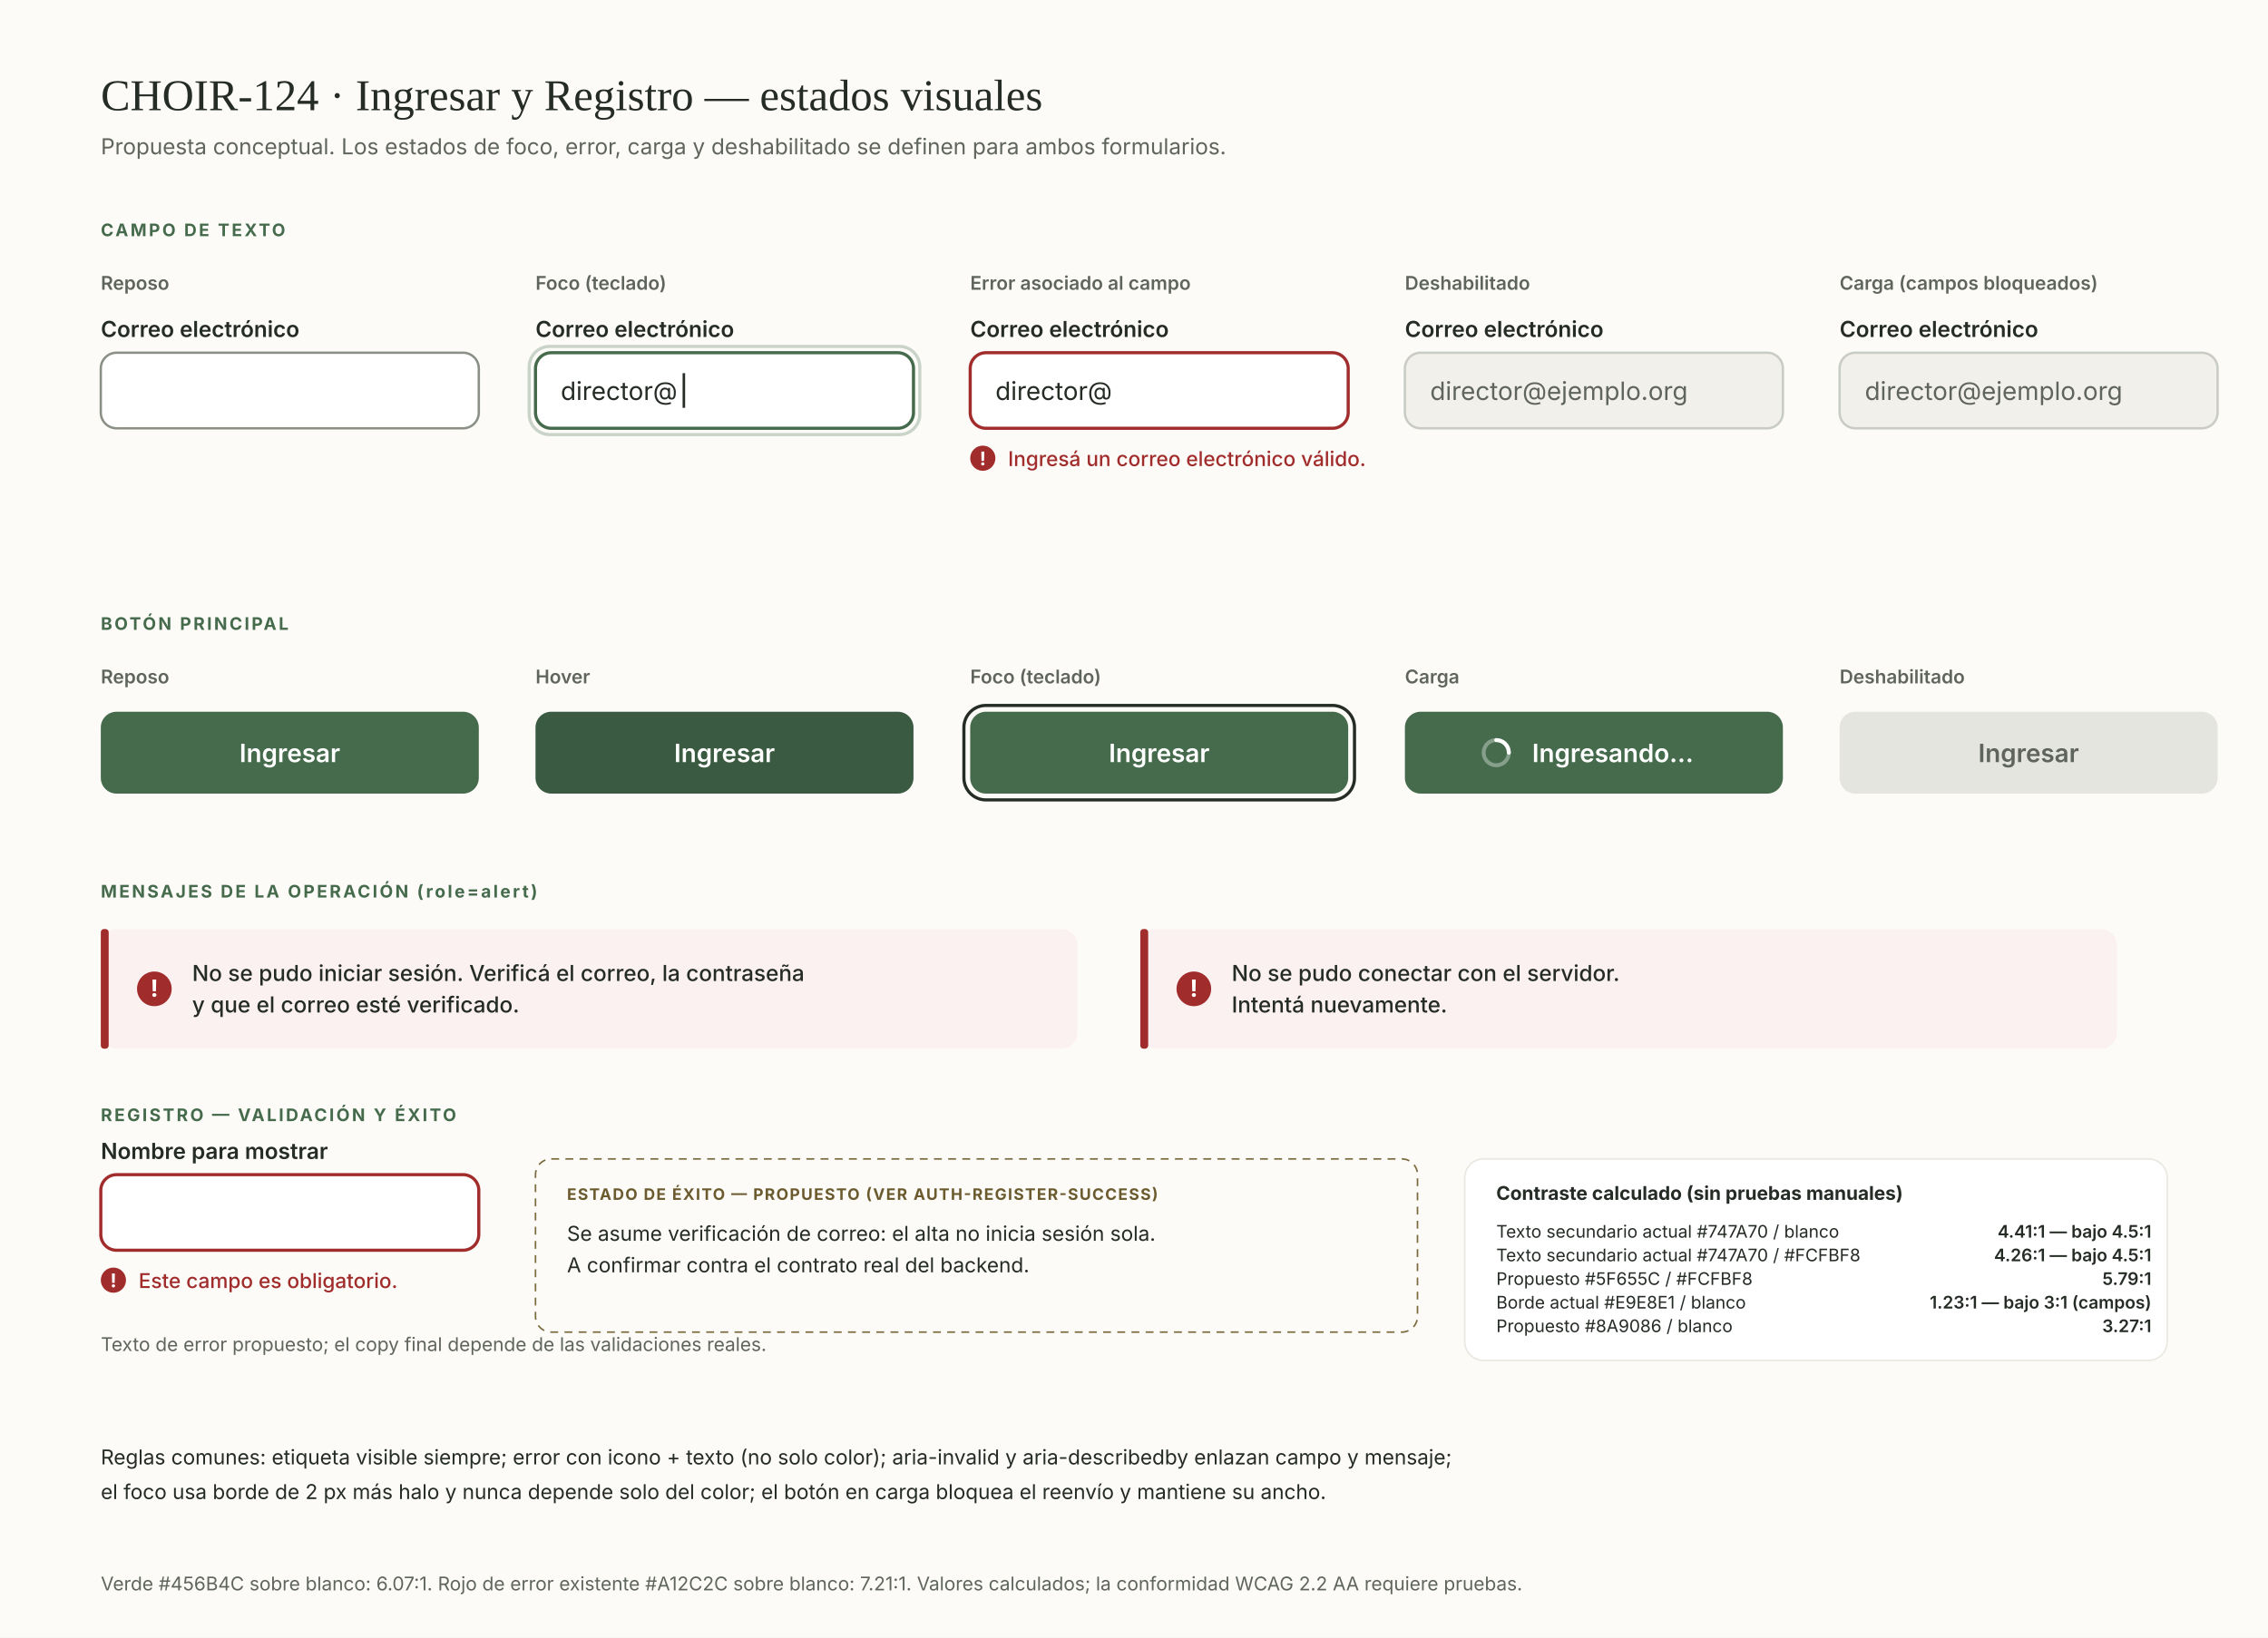
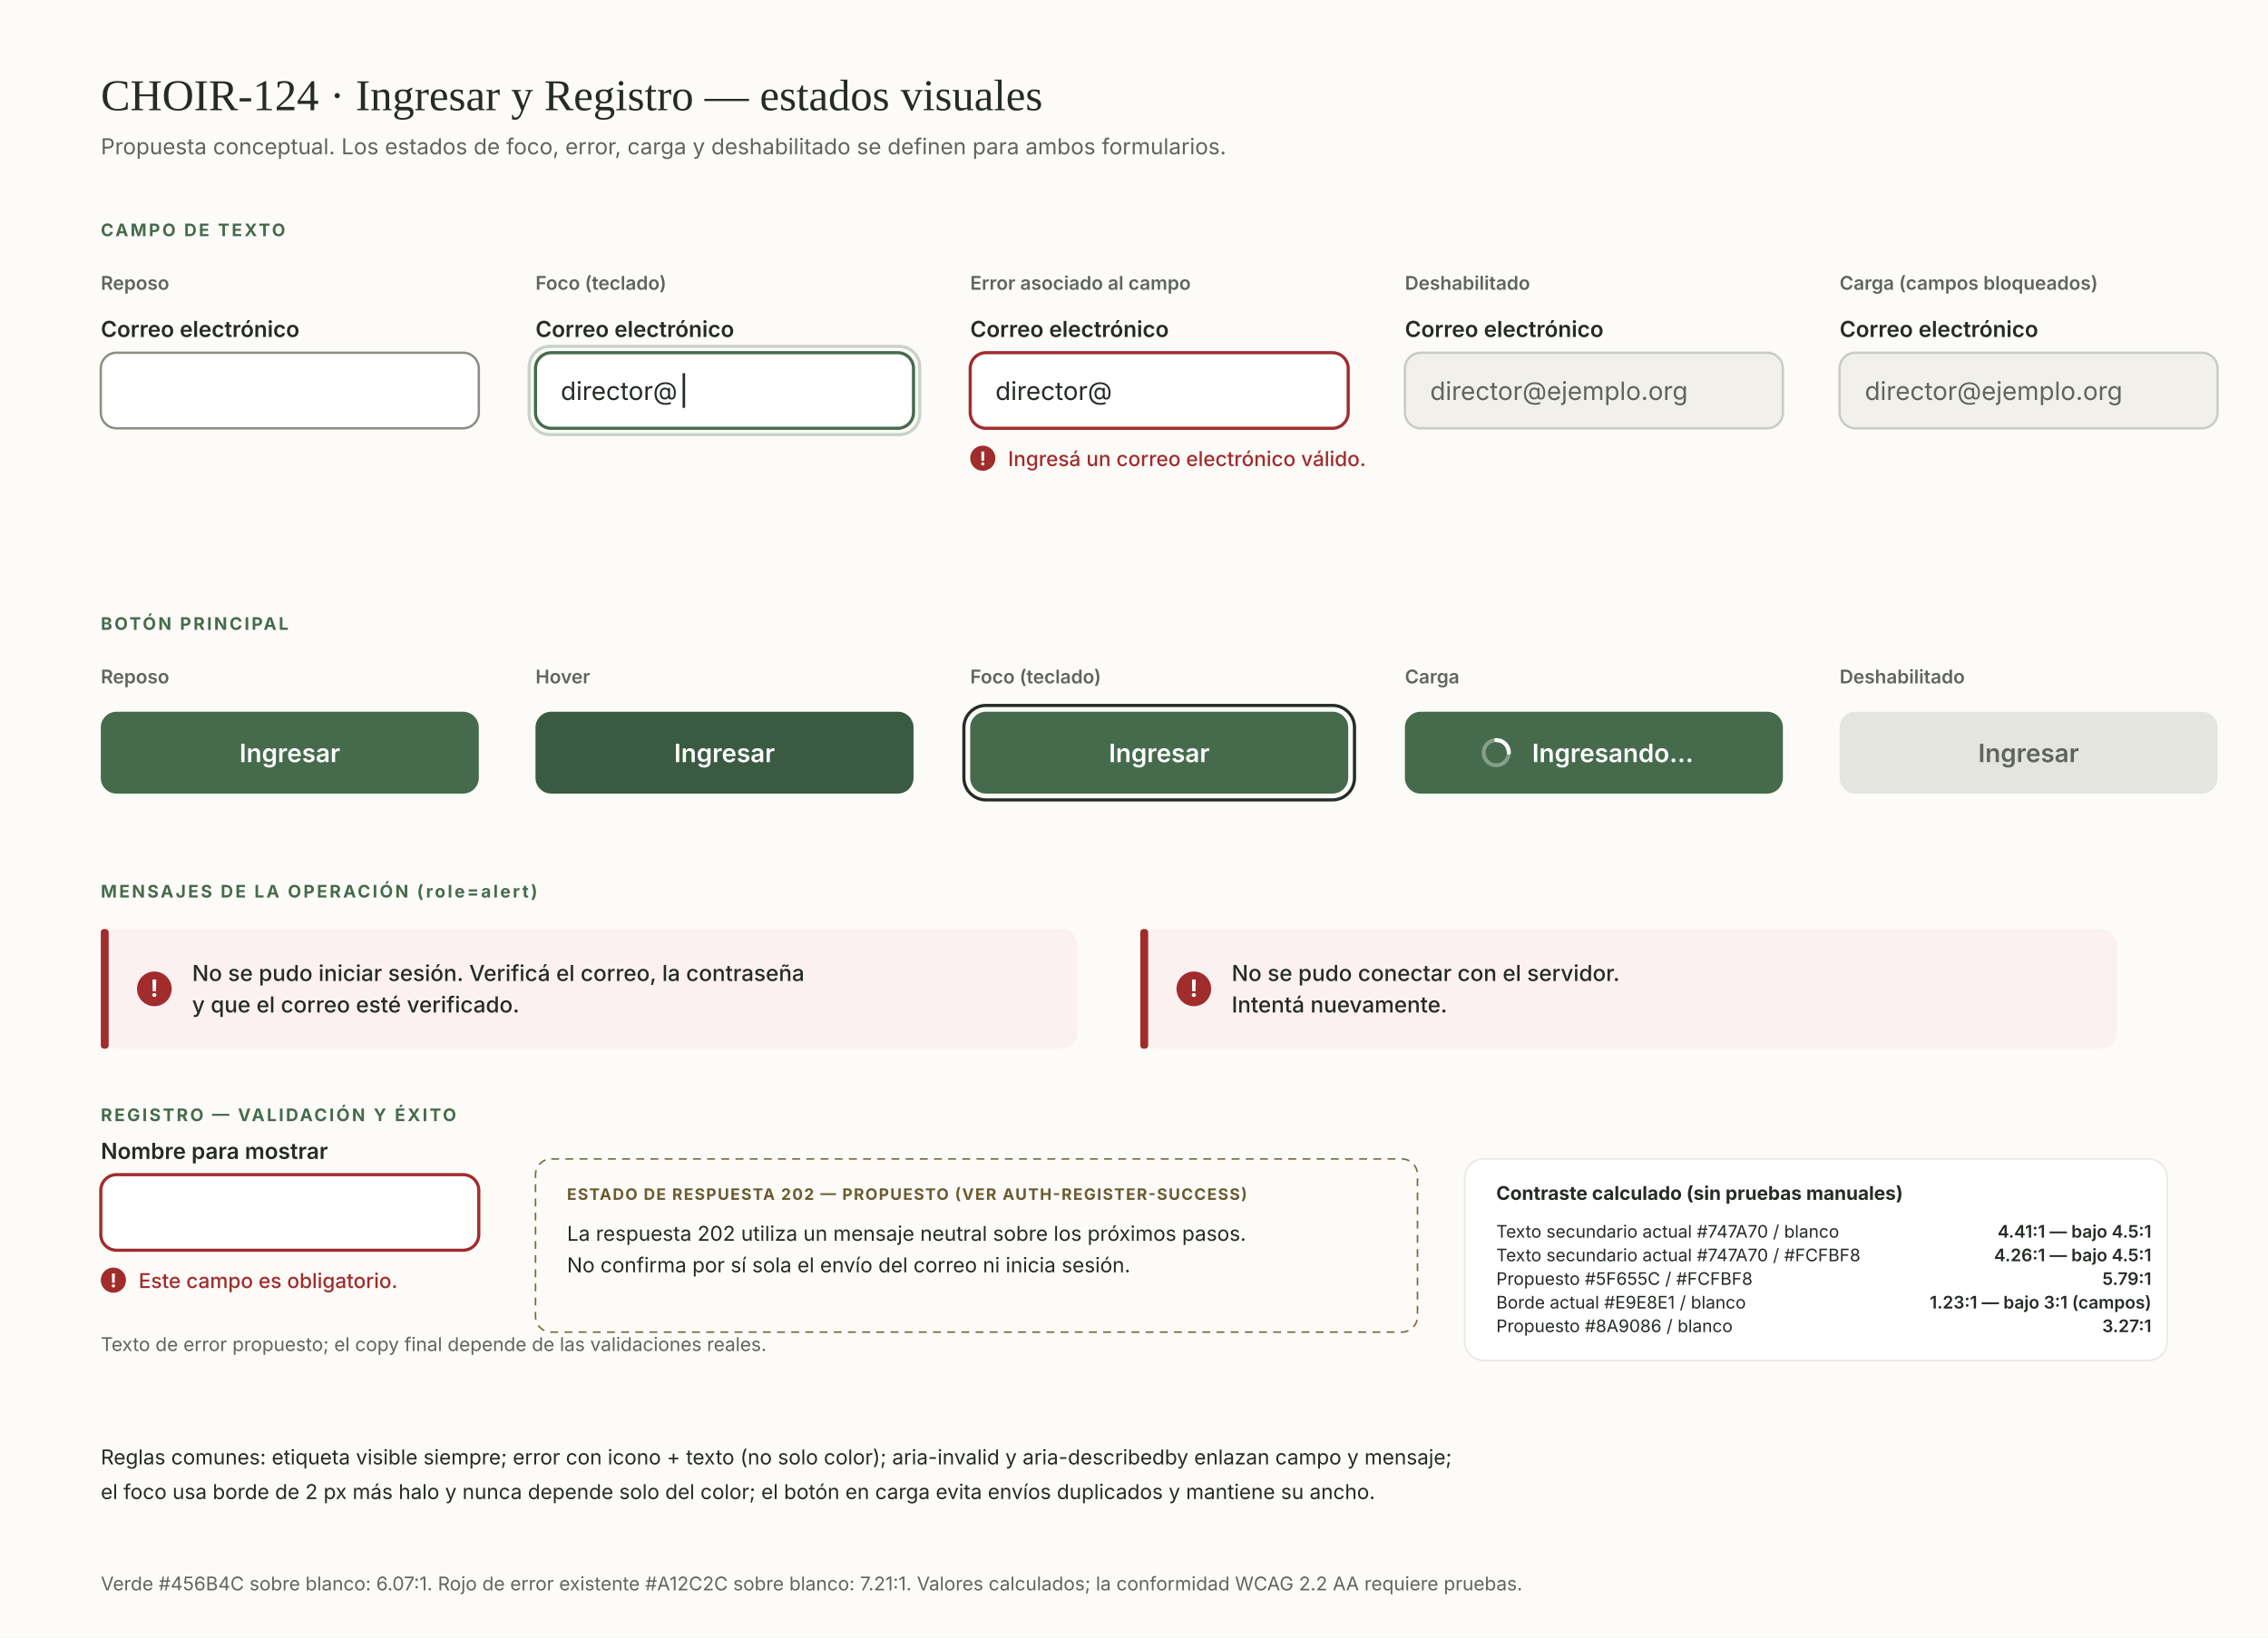
<svg xmlns="http://www.w3.org/2000/svg" viewBox="0 0 1440 1040" width="1440" height="1040" role="img" aria-labelledby="t d">
  <rect x="0" y="0" width="1440" height="1040" rx="0" fill="#FCFBF8" stroke="none" stroke-width="1" />
  <text x="64" y="70" font-family="Georgia, 'Times New Roman', 'Liberation Serif', serif" font-size="28" font-weight="400" fill="#252B25" text-anchor="start" letter-spacing="0">CHOIR-124 · Ingresar y Registro — estados visuales</text>
  <text x="64" y="98" font-family="Inter, 'Helvetica Neue', Arial, 'Liberation Sans', sans-serif" font-size="14" font-weight="400" fill="#5F655C" text-anchor="start" letter-spacing="0">Propuesta conceptual. Los estados de foco, error, carga y deshabilitado se definen para ambos formularios.</text>
  <text x="64" y="150" font-family="Inter, 'Helvetica Neue', Arial, 'Liberation Sans', sans-serif" font-size="11" font-weight="700" fill="#456B4C" text-anchor="start" letter-spacing="1.4">CAMPO DE TEXTO</text>
  <text x="64" y="184" font-family="Inter, 'Helvetica Neue', Arial, 'Liberation Sans', sans-serif" font-size="12" font-weight="600" fill="#5F655C" text-anchor="start" letter-spacing="0">Reposo</text>
  <text x="64" y="214" font-family="Inter, 'Helvetica Neue', Arial, 'Liberation Sans', sans-serif" font-size="14" font-weight="600" fill="#252B25" text-anchor="start" letter-spacing="0">Correo electrónico</text>
  <rect x="64" y="224" width="240" height="48" rx="10" fill="#FFFFFF" stroke="#8A9086" stroke-width="1.5" />
  <text x="340" y="184" font-family="Inter, 'Helvetica Neue', Arial, 'Liberation Sans', sans-serif" font-size="12" font-weight="600" fill="#5F655C" text-anchor="start" letter-spacing="0">Foco (teclado)</text>
  <text x="340" y="214" font-family="Inter, 'Helvetica Neue', Arial, 'Liberation Sans', sans-serif" font-size="14" font-weight="600" fill="#252B25" text-anchor="start" letter-spacing="0">Correo electrónico</text>
  <rect x="336" y="220" width="248" height="56" rx="13" fill="none" stroke="#456B4C" stroke-width="2" opacity=".28" />
  <rect x="340" y="224" width="240" height="48" rx="10" fill="#FFFFFF" stroke="#456B4C" stroke-width="2" />
  <text x="356" y="254" font-family="Inter, 'Helvetica Neue', Arial, 'Liberation Sans', sans-serif" font-size="16" font-weight="400" fill="#252B25" text-anchor="start" letter-spacing="0">director@</text>
  <rect x="433.4" y="237" width="1.6" height="22" rx="0" fill="#252B25" stroke="none" stroke-width="1" />
  <text x="616" y="184" font-family="Inter, 'Helvetica Neue', Arial, 'Liberation Sans', sans-serif" font-size="12" font-weight="600" fill="#5F655C" text-anchor="start" letter-spacing="0">Error asociado al campo</text>
  <text x="616" y="214" font-family="Inter, 'Helvetica Neue', Arial, 'Liberation Sans', sans-serif" font-size="14" font-weight="600" fill="#252B25" text-anchor="start" letter-spacing="0">Correo electrónico</text>
  <rect x="616" y="224" width="240" height="48" rx="10" fill="#FFFFFF" stroke="#A12C2C" stroke-width="2" />
  <text x="632" y="254" font-family="Inter, 'Helvetica Neue', Arial, 'Liberation Sans', sans-serif" font-size="16" font-weight="400" fill="#252B25" text-anchor="start" letter-spacing="0">director@</text>
  <circle cx="624" cy="291" r="8" fill="#A12C2C" />
  <text x="624" y="295.5" font-family="Inter, 'Helvetica Neue', Arial, 'Liberation Sans', sans-serif" font-size="12" font-weight="700" fill="#FFFFFF" text-anchor="middle" letter-spacing="0">!</text>
  <text x="640" y="296" font-family="Inter, 'Helvetica Neue', Arial, 'Liberation Sans', sans-serif" font-size="13" font-weight="500" fill="#A12C2C" text-anchor="start" letter-spacing="0">Ingresá un correo electrónico válido.</text>
  <text x="892" y="184" font-family="Inter, 'Helvetica Neue', Arial, 'Liberation Sans', sans-serif" font-size="12" font-weight="600" fill="#5F655C" text-anchor="start" letter-spacing="0">Deshabilitado</text>
  <text x="892" y="214" font-family="Inter, 'Helvetica Neue', Arial, 'Liberation Sans', sans-serif" font-size="14" font-weight="600" fill="#252B25" text-anchor="start" letter-spacing="0">Correo electrónico</text>
  <rect x="892" y="224" width="240" height="48" rx="10" fill="#F1F0EA" stroke="#C9CCC4" stroke-width="1.5" />
  <text x="908" y="254" font-family="Inter, 'Helvetica Neue', Arial, 'Liberation Sans', sans-serif" font-size="16" font-weight="400" fill="#5F655C" text-anchor="start" letter-spacing="0">director@ejemplo.org</text>
  <text x="1168" y="184" font-family="Inter, 'Helvetica Neue', Arial, 'Liberation Sans', sans-serif" font-size="12" font-weight="600" fill="#5F655C" text-anchor="start" letter-spacing="0">Carga (campos bloqueados)</text>
  <text x="1168" y="214" font-family="Inter, 'Helvetica Neue', Arial, 'Liberation Sans', sans-serif" font-size="14" font-weight="600" fill="#252B25" text-anchor="start" letter-spacing="0">Correo electrónico</text>
  <rect x="1168" y="224" width="240" height="48" rx="10" fill="#F1F0EA" stroke="#C9CCC4" stroke-width="1.5" />
  <text x="1184" y="254" font-family="Inter, 'Helvetica Neue', Arial, 'Liberation Sans', sans-serif" font-size="16" font-weight="400" fill="#5F655C" text-anchor="start" letter-spacing="0">director@ejemplo.org</text>
  <text x="64" y="400" font-family="Inter, 'Helvetica Neue', Arial, 'Liberation Sans', sans-serif" font-size="11" font-weight="700" fill="#456B4C" text-anchor="start" letter-spacing="1.4">BOTÓN PRINCIPAL</text>
  <text x="64" y="434" font-family="Inter, 'Helvetica Neue', Arial, 'Liberation Sans', sans-serif" font-size="12" font-weight="600" fill="#5F655C" text-anchor="start" letter-spacing="0">Reposo</text>
  <rect x="64" y="452" width="240" height="52" rx="10" fill="#456B4C" stroke="none" stroke-width="0" />
  <text x="184.0" y="484.0" font-family="Inter, 'Helvetica Neue', Arial, 'Liberation Sans', sans-serif" font-size="16" font-weight="600" fill="#FFFFFF" text-anchor="middle" letter-spacing="0">Ingresar</text>
  <text x="340" y="434" font-family="Inter, 'Helvetica Neue', Arial, 'Liberation Sans', sans-serif" font-size="12" font-weight="600" fill="#5F655C" text-anchor="start" letter-spacing="0">Hover</text>
  <rect x="340" y="452" width="240" height="52" rx="10" fill="#3A5B41" stroke="none" stroke-width="0" />
  <text x="460.0" y="484.0" font-family="Inter, 'Helvetica Neue', Arial, 'Liberation Sans', sans-serif" font-size="16" font-weight="600" fill="#FFFFFF" text-anchor="middle" letter-spacing="0">Ingresar</text>
  <text x="616" y="434" font-family="Inter, 'Helvetica Neue', Arial, 'Liberation Sans', sans-serif" font-size="12" font-weight="600" fill="#5F655C" text-anchor="start" letter-spacing="0">Foco (teclado)</text>
  <rect x="612" y="448" width="248" height="60" rx="14" fill="none" stroke="#252B25" stroke-width="2" />
  <rect x="616" y="452" width="240" height="52" rx="10" fill="#456B4C" stroke="none" stroke-width="0" />
  <text x="736.0" y="484.0" font-family="Inter, 'Helvetica Neue', Arial, 'Liberation Sans', sans-serif" font-size="16" font-weight="600" fill="#FFFFFF" text-anchor="middle" letter-spacing="0">Ingresar</text>
  <text x="892" y="434" font-family="Inter, 'Helvetica Neue', Arial, 'Liberation Sans', sans-serif" font-size="12" font-weight="600" fill="#5F655C" text-anchor="start" letter-spacing="0">Carga</text>
  <rect x="892" y="452" width="240" height="52" rx="10" fill="#456B4C" stroke="none" stroke-width="0" />
  <circle cx="950.0" cy="478.0" r="8" fill="none" stroke="#FFFFFF" stroke-width="2.5" opacity=".35" />
  <path d="M950.0 470.0 A8 8 0 0 1 958.0 478.0" fill="none" stroke="#FFFFFF" stroke-width="2.5" stroke-linecap="round" />
  <text x="1024.0" y="484.0" font-family="Inter, 'Helvetica Neue', Arial, 'Liberation Sans', sans-serif" font-size="16" font-weight="600" fill="#FFFFFF" text-anchor="middle" letter-spacing="0">Ingresando…</text>
  <text x="1168" y="434" font-family="Inter, 'Helvetica Neue', Arial, 'Liberation Sans', sans-serif" font-size="12" font-weight="600" fill="#5F655C" text-anchor="start" letter-spacing="0">Deshabilitado</text>
  <rect x="1168" y="452" width="240" height="52" rx="10" fill="#E4E5DE" stroke="none" stroke-width="0" />
  <text x="1288.0" y="484.0" font-family="Inter, 'Helvetica Neue', Arial, 'Liberation Sans', sans-serif" font-size="16" font-weight="600" fill="#5F655C" text-anchor="middle" letter-spacing="0">Ingresar</text>
  <text x="64" y="570" font-family="Inter, 'Helvetica Neue', Arial, 'Liberation Sans', sans-serif" font-size="11" font-weight="700" fill="#456B4C" text-anchor="start" letter-spacing="1.4">MENSAJES DE LA OPERACIÓN (role=alert)</text>
  <rect x="64" y="590" width="620" height="76" rx="10" fill="#FBF1F1" stroke="none" stroke-width="0" />
  <rect x="64" y="590" width="5" height="76" rx="2" fill="#A12C2C" stroke="none" stroke-width="0" />
  <circle cx="98" cy="628" r="11" fill="#A12C2C" />
  <text x="98" y="633" font-family="Inter, 'Helvetica Neue', Arial, 'Liberation Sans', sans-serif" font-size="15" font-weight="700" fill="#FFFFFF" text-anchor="middle" letter-spacing="0">!</text>
  <text x="122" y="623" font-family="Inter, 'Helvetica Neue', Arial, 'Liberation Sans', sans-serif" font-size="14" font-weight="500" fill="#252B25" text-anchor="start" letter-spacing="0">No se pudo iniciar sesión. Verificá el correo, la contraseña</text>
  <text x="122" y="643" font-family="Inter, 'Helvetica Neue', Arial, 'Liberation Sans', sans-serif" font-size="14" font-weight="500" fill="#252B25" text-anchor="start" letter-spacing="0">y que el correo esté verificado.</text>
  <rect x="724" y="590" width="620" height="76" rx="10" fill="#FBF1F1" stroke="none" stroke-width="0" />
  <rect x="724" y="590" width="5" height="76" rx="2" fill="#A12C2C" stroke="none" stroke-width="0" />
  <circle cx="758" cy="628" r="11" fill="#A12C2C" />
  <text x="758" y="633" font-family="Inter, 'Helvetica Neue', Arial, 'Liberation Sans', sans-serif" font-size="15" font-weight="700" fill="#FFFFFF" text-anchor="middle" letter-spacing="0">!</text>
  <text x="782" y="623" font-family="Inter, 'Helvetica Neue', Arial, 'Liberation Sans', sans-serif" font-size="14" font-weight="500" fill="#252B25" text-anchor="start" letter-spacing="0">No se pudo conectar con el servidor.</text>
  <text x="782" y="643" font-family="Inter, 'Helvetica Neue', Arial, 'Liberation Sans', sans-serif" font-size="14" font-weight="500" fill="#252B25" text-anchor="start" letter-spacing="0">Intentá nuevamente.</text>
  <text x="64" y="712" font-family="Inter, 'Helvetica Neue', Arial, 'Liberation Sans', sans-serif" font-size="11" font-weight="700" fill="#456B4C" text-anchor="start" letter-spacing="1.4">REGISTRO — VALIDACIÓN Y ÉXITO</text>
  <text x="64" y="736" font-family="Inter, 'Helvetica Neue', Arial, 'Liberation Sans', sans-serif" font-size="14" font-weight="600" fill="#252B25" text-anchor="start" letter-spacing="0">Nombre para mostrar</text>
  <rect x="64" y="746" width="240" height="48" rx="10" fill="#FFFFFF" stroke="#A12C2C" stroke-width="2" />
  <circle cx="72" cy="813" r="8" fill="#A12C2C" />
  <text x="72" y="817.5" font-family="Inter, 'Helvetica Neue', Arial, 'Liberation Sans', sans-serif" font-size="12" font-weight="700" fill="#FFFFFF" text-anchor="middle" letter-spacing="0">!</text>
  <text x="88" y="818" font-family="Inter, 'Helvetica Neue', Arial, 'Liberation Sans', sans-serif" font-size="13" font-weight="500" fill="#A12C2C" text-anchor="start" letter-spacing="0">Este campo es obligatorio.</text>
  <text x="64" y="858" font-family="Inter, 'Helvetica Neue', Arial, 'Liberation Sans', sans-serif" font-size="12" font-weight="400" fill="#5F655C" text-anchor="start" letter-spacing="0">Texto de error propuesto; el copy final depende de las validaciones reales.</text>
  <rect x="340" y="736" width="560" height="110" rx="10" fill="none" stroke="#7A6A3E" stroke-width="1" stroke-dasharray="5 4" />
-   <text x="360" y="762" font-family="Inter, 'Helvetica Neue', Arial, 'Liberation Sans', sans-serif" font-size="10" font-weight="700" fill="#6B5A2E" text-anchor="start" letter-spacing="0.8">ESTADO DE ÉXITO — PROPUESTO (VER AUTH-REGISTER-SUCCESS)</text>
-   <text x="360" y="788" font-family="Inter, 'Helvetica Neue', Arial, 'Liberation Sans', sans-serif" font-size="13" font-weight="400" fill="#252B25" text-anchor="start" letter-spacing="0">Se asume verificación de correo: el alta no inicia sesión sola.</text>
-   <text x="360" y="808" font-family="Inter, 'Helvetica Neue', Arial, 'Liberation Sans', sans-serif" font-size="13" font-weight="400" fill="#252B25" text-anchor="start" letter-spacing="0">A confirmar contra el contrato real del backend.</text>
+   <text x="360" y="762" font-family="Inter, 'Helvetica Neue', Arial, 'Liberation Sans', sans-serif" font-size="10" font-weight="700" fill="#6B5A2E" text-anchor="start" letter-spacing="0.8">ESTADO DE RESPUESTA 202 — PROPUESTO (VER AUTH-REGISTER-SUCCESS)</text>
+   <text x="360" y="788" font-family="Inter, 'Helvetica Neue', Arial, 'Liberation Sans', sans-serif" font-size="13" font-weight="400" fill="#252B25" text-anchor="start" letter-spacing="0">La respuesta 202 utiliza un mensaje neutral sobre los próximos pasos.</text>
+   <text x="360" y="808" font-family="Inter, 'Helvetica Neue', Arial, 'Liberation Sans', sans-serif" font-size="13" font-weight="400" fill="#252B25" text-anchor="start" letter-spacing="0">No confirma por sí sola el envío del correo ni inicia sesión.</text>
  <rect x="930" y="736" width="446" height="128" rx="12" fill="#FFFFFF" stroke="#E9E8E1" stroke-width="1" />
  <text x="950" y="762" font-family="Inter, 'Helvetica Neue', Arial, 'Liberation Sans', sans-serif" font-size="12" font-weight="700" fill="#252B25" text-anchor="start" letter-spacing="0">Contraste calculado (sin pruebas manuales)</text>
  <text x="950" y="786" font-family="Inter, 'Helvetica Neue', Arial, 'Liberation Sans', sans-serif" font-size="11" font-weight="400" fill="#252B25" text-anchor="start" letter-spacing="0">Texto secundario actual #747A70 / blanco</text>
  <text x="1366" y="786" font-family="Inter, 'Helvetica Neue', Arial, 'Liberation Sans', sans-serif" font-size="11" font-weight="600" fill="#252B25" text-anchor="end" letter-spacing="0">4.41:1 — bajo 4.5:1</text>
  <text x="950" y="801" font-family="Inter, 'Helvetica Neue', Arial, 'Liberation Sans', sans-serif" font-size="11" font-weight="400" fill="#252B25" text-anchor="start" letter-spacing="0">Texto secundario actual #747A70 / #FCFBF8</text>
  <text x="1366" y="801" font-family="Inter, 'Helvetica Neue', Arial, 'Liberation Sans', sans-serif" font-size="11" font-weight="600" fill="#252B25" text-anchor="end" letter-spacing="0">4.26:1 — bajo 4.5:1</text>
  <text x="950" y="816" font-family="Inter, 'Helvetica Neue', Arial, 'Liberation Sans', sans-serif" font-size="11" font-weight="400" fill="#252B25" text-anchor="start" letter-spacing="0">Propuesto #5F655C / #FCFBF8</text>
  <text x="1366" y="816" font-family="Inter, 'Helvetica Neue', Arial, 'Liberation Sans', sans-serif" font-size="11" font-weight="600" fill="#252B25" text-anchor="end" letter-spacing="0">5.79:1</text>
  <text x="950" y="831" font-family="Inter, 'Helvetica Neue', Arial, 'Liberation Sans', sans-serif" font-size="11" font-weight="400" fill="#252B25" text-anchor="start" letter-spacing="0">Borde actual #E9E8E1 / blanco</text>
  <text x="1366" y="831" font-family="Inter, 'Helvetica Neue', Arial, 'Liberation Sans', sans-serif" font-size="11" font-weight="600" fill="#252B25" text-anchor="end" letter-spacing="0">1.23:1 — bajo 3:1 (campos)</text>
  <text x="950" y="846" font-family="Inter, 'Helvetica Neue', Arial, 'Liberation Sans', sans-serif" font-size="11" font-weight="400" fill="#252B25" text-anchor="start" letter-spacing="0">Propuesto #8A9086 / blanco</text>
  <text x="1366" y="846" font-family="Inter, 'Helvetica Neue', Arial, 'Liberation Sans', sans-serif" font-size="11" font-weight="600" fill="#252B25" text-anchor="end" letter-spacing="0">3.27:1</text>
  <text x="64" y="930" font-family="Inter, 'Helvetica Neue', Arial, 'Liberation Sans', sans-serif" font-size="13" font-weight="400" fill="#252B25" text-anchor="start" letter-spacing="0">Reglas comunes: etiqueta visible siempre; error con icono + texto (no solo color); aria-invalid y aria-describedby enlazan campo y mensaje;</text>
-   <text x="64" y="952" font-family="Inter, 'Helvetica Neue', Arial, 'Liberation Sans', sans-serif" font-size="13" font-weight="400" fill="#252B25" text-anchor="start" letter-spacing="0">el foco usa borde de 2 px más halo y nunca depende solo del color; el botón en carga bloquea el reenvío y mantiene su ancho.</text>
+   <text x="64" y="952" font-family="Inter, 'Helvetica Neue', Arial, 'Liberation Sans', sans-serif" font-size="13" font-weight="400" fill="#252B25" text-anchor="start" letter-spacing="0">el foco usa borde de 2 px más halo y nunca depende solo del color; el botón en carga evita envíos duplicados y mantiene su ancho.</text>
  <text x="64" y="1010" font-family="Inter, 'Helvetica Neue', Arial, 'Liberation Sans', sans-serif" font-size="12" font-weight="400" fill="#5F655C" text-anchor="start" letter-spacing="0">Verde #456B4C sobre blanco: 6.07:1. Rojo de error existente #A12C2C sobre blanco: 7.21:1. Valores calculados; la conformidad WCAG 2.2 AA requiere pruebas.</text>
</svg>
